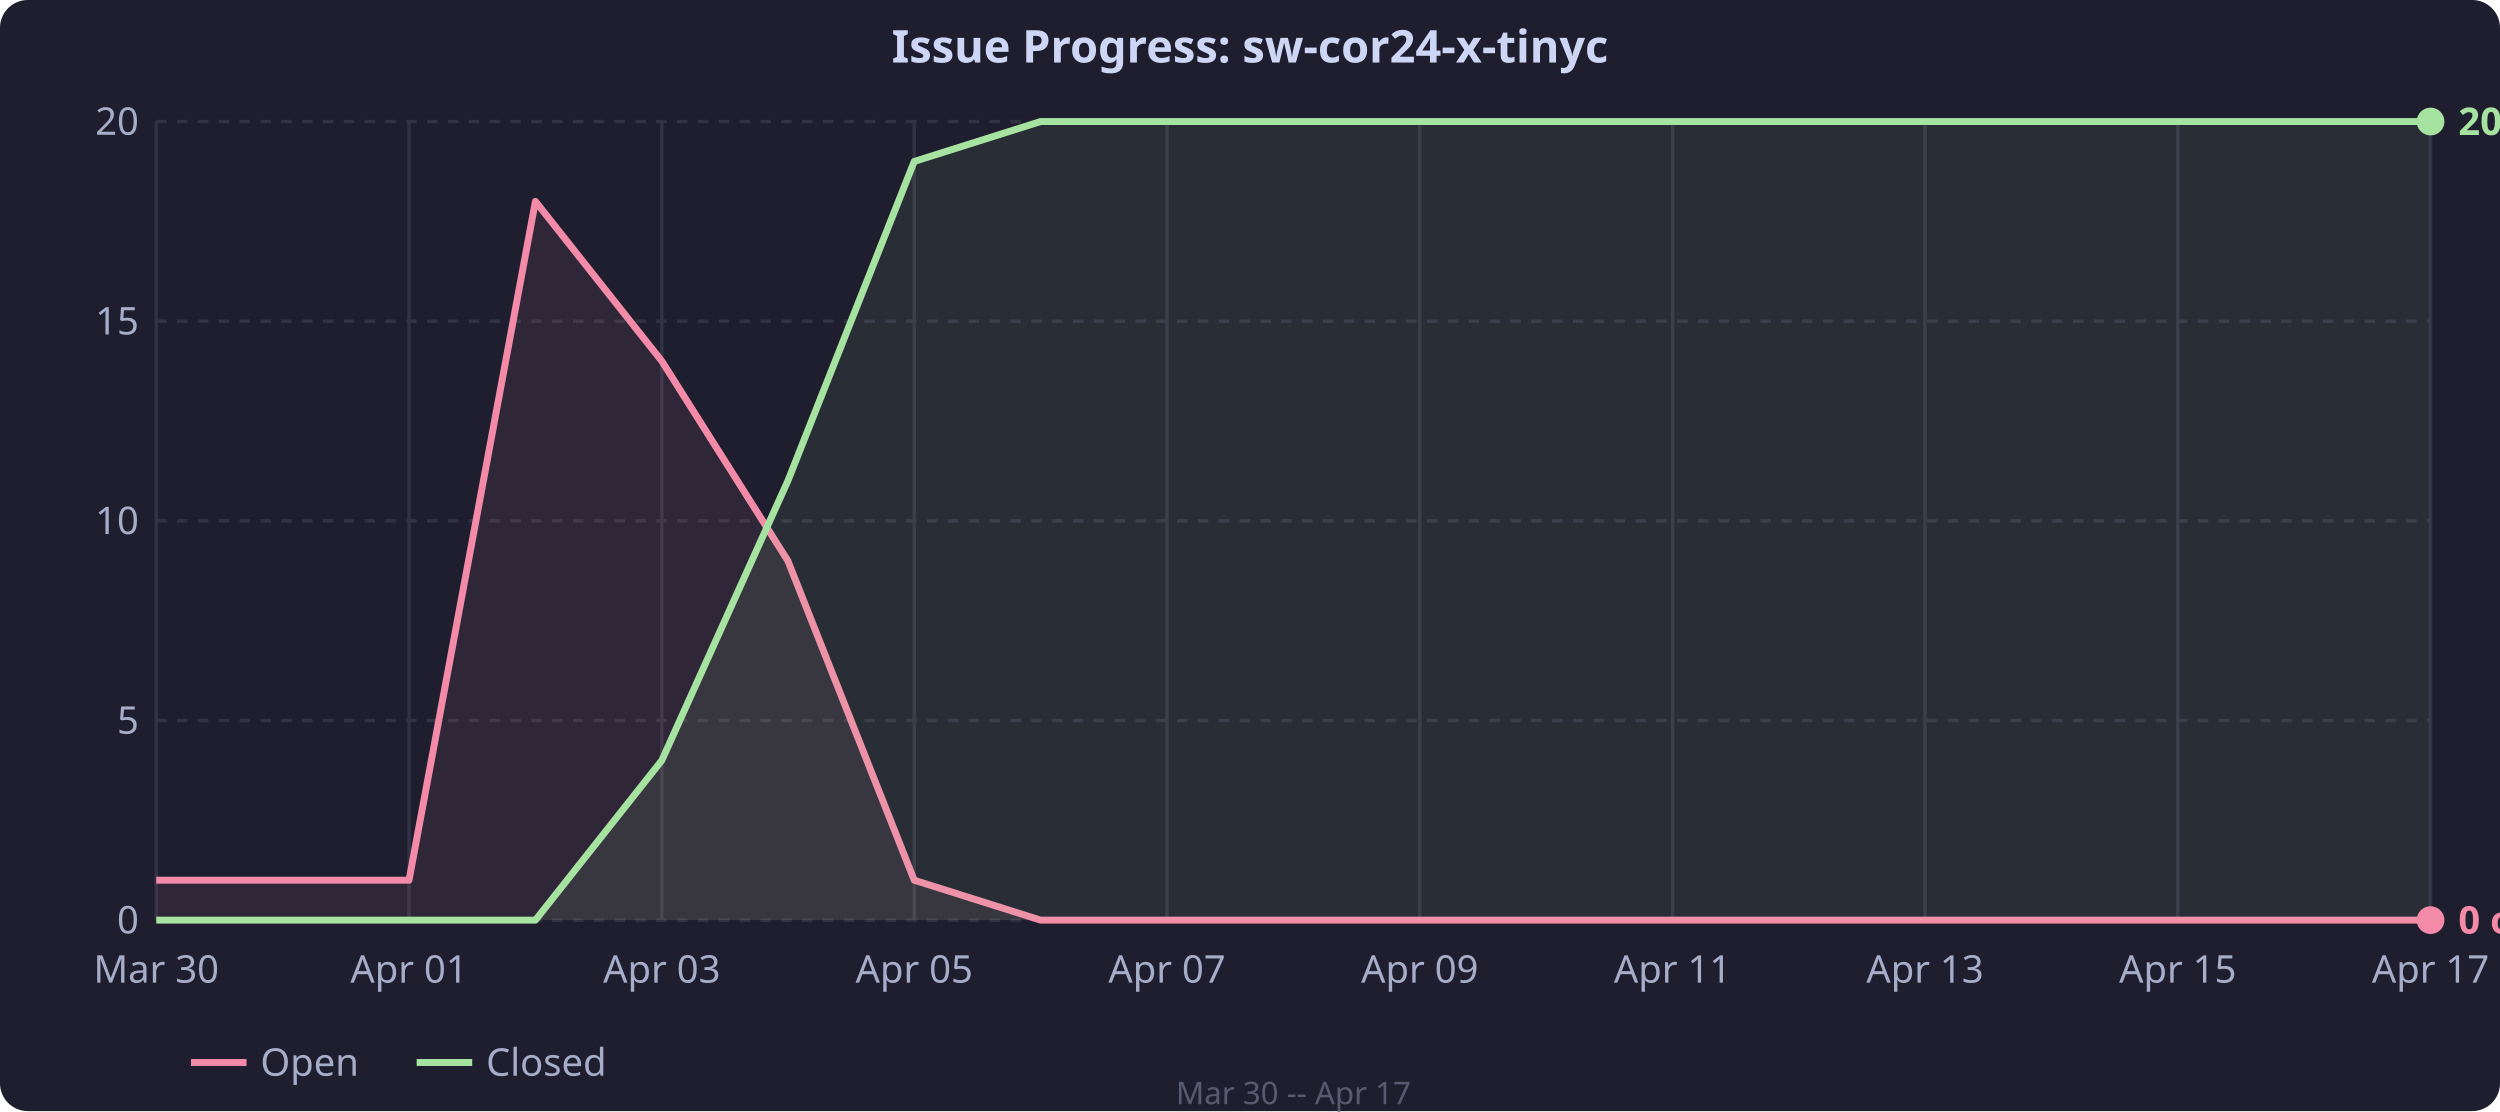
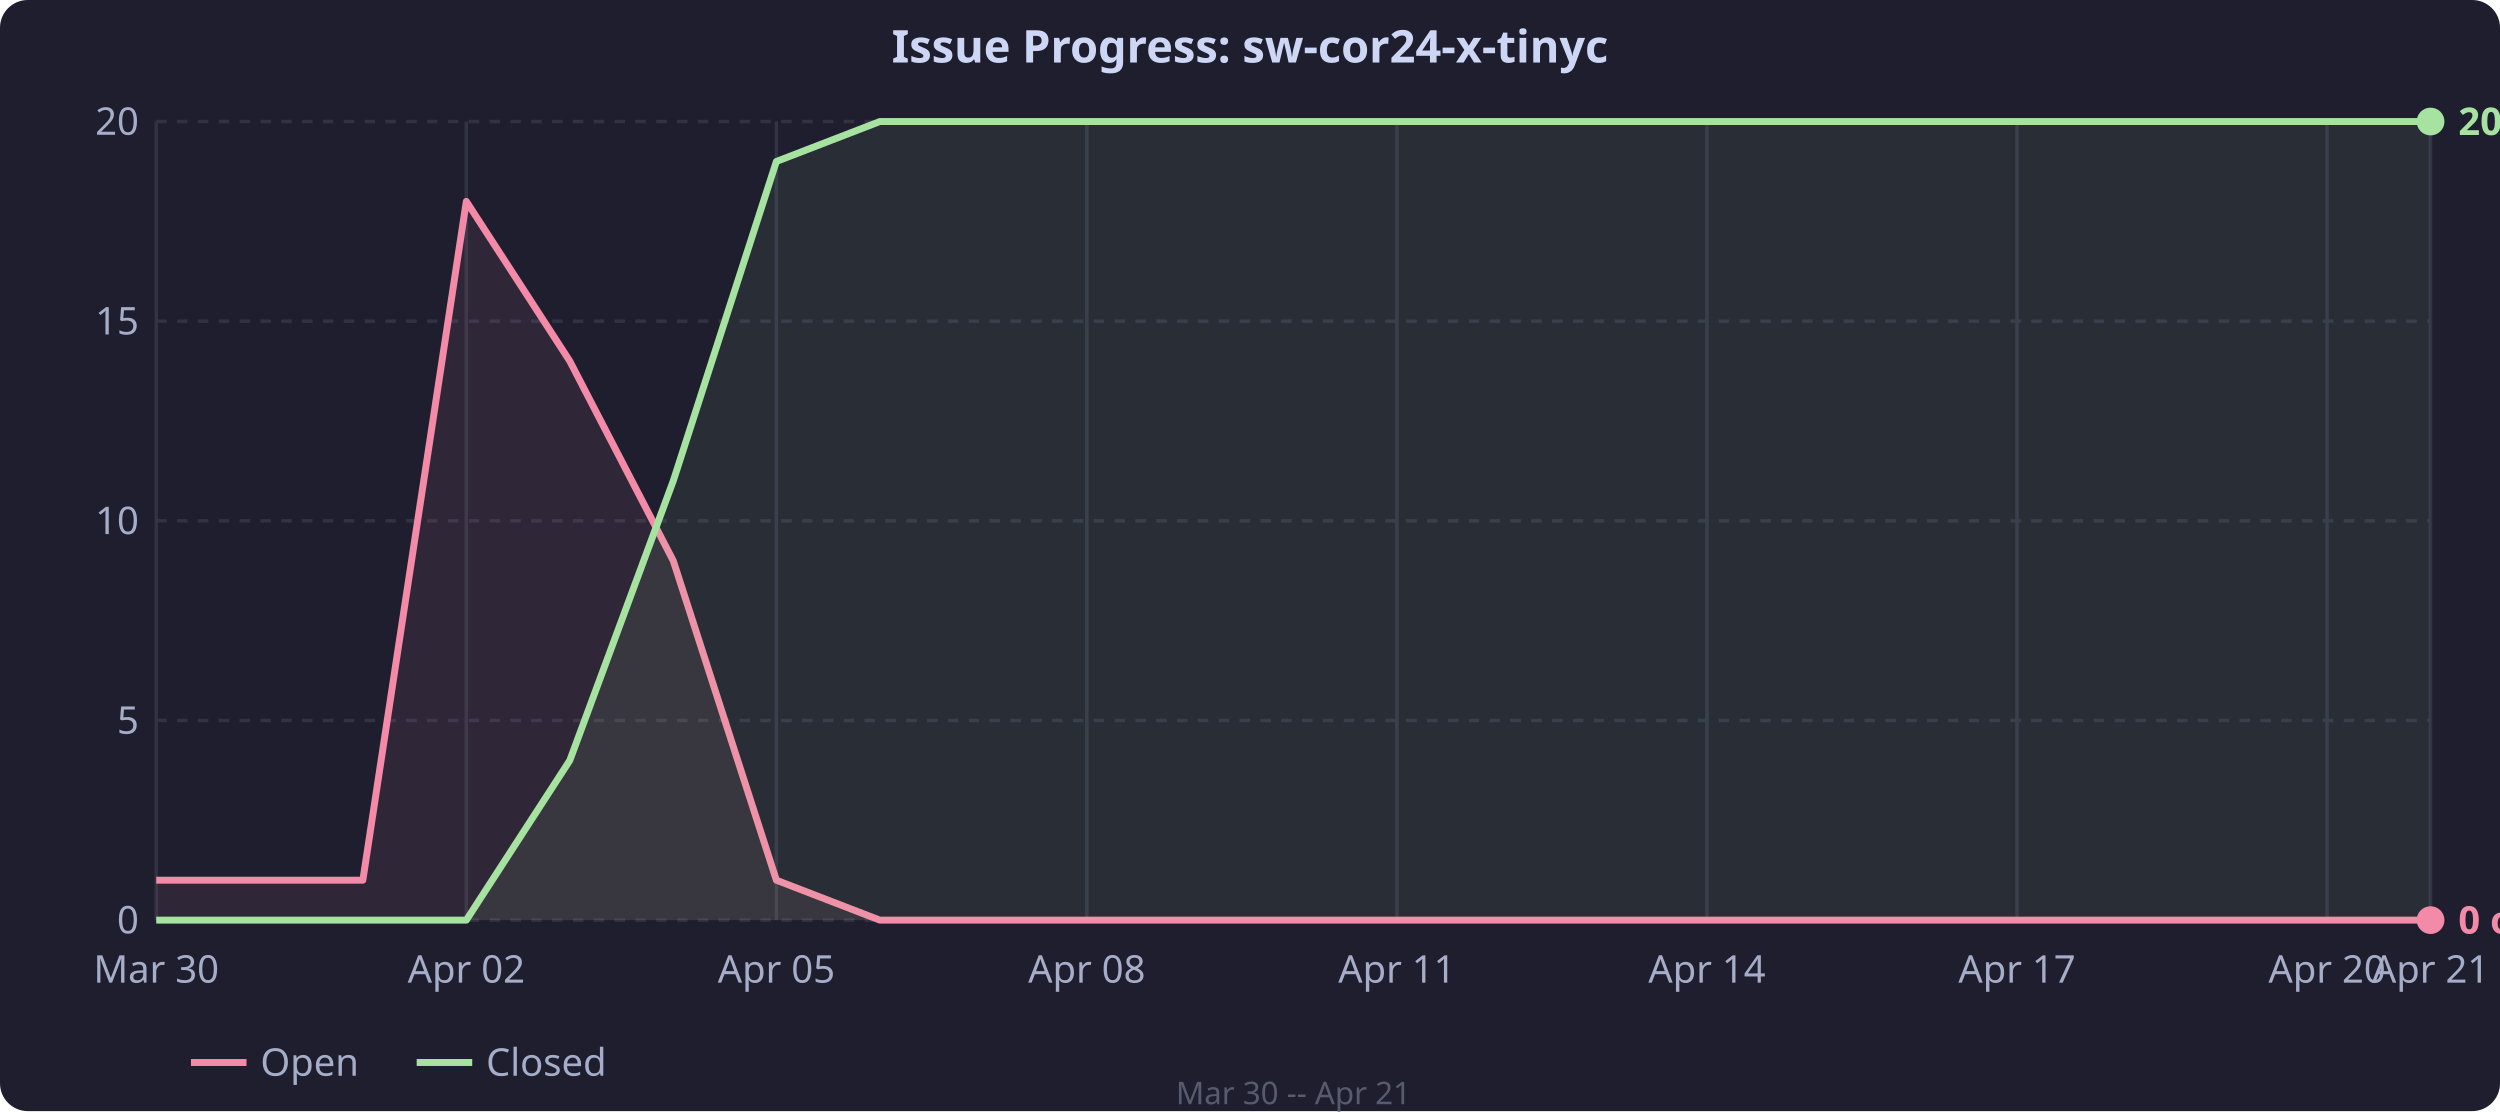
<svg xmlns="http://www.w3.org/2000/svg" viewBox="0 0 720 320" style="font-family: system-ui, sans-serif; font-size: 11px; color: #cdd6f4;">
  <rect width="720" height="320" fill="#1e1e2e" rx="8" />
  <line x1="45" y1="265.0" x2="700" y2="265.0" stroke="#313244" stroke-dasharray="3,3" />
  <text x="40" y="265.0" fill="#a6adc8" text-anchor="end" dominant-baseline="middle">0</text>
  <line x1="45" y1="207.5" x2="700" y2="207.5" stroke="#313244" stroke-dasharray="3,3" />
  <text x="40" y="207.5" fill="#a6adc8" text-anchor="end" dominant-baseline="middle">5</text>
  <line x1="45" y1="150.0" x2="700" y2="150.0" stroke="#313244" stroke-dasharray="3,3" />
  <text x="40" y="150.0" fill="#a6adc8" text-anchor="end" dominant-baseline="middle">10</text>
  <line x1="45" y1="92.5" x2="700" y2="92.5" stroke="#313244" stroke-dasharray="3,3" />
  <text x="40" y="92.5" fill="#a6adc8" text-anchor="end" dominant-baseline="middle">15</text>
  <line x1="45" y1="35.0" x2="700" y2="35.0" stroke="#313244" stroke-dasharray="3,3" />
  <text x="40" y="35.0" fill="#a6adc8" text-anchor="end" dominant-baseline="middle">20</text>
  <text x="45.0" y="283" fill="#a6adc8" text-anchor="middle">Mar 30</text>
  <line x1="45.0" y1="35" x2="45.0" y2="265" stroke="#313244" />
-   <text x="117.8" y="283" fill="#a6adc8" text-anchor="middle">Apr 01</text>
-   <line x1="117.8" y1="35" x2="117.8" y2="265" stroke="#313244" />
-   <text x="190.6" y="283" fill="#a6adc8" text-anchor="middle">Apr 03</text>
-   <line x1="190.6" y1="35" x2="190.6" y2="265" stroke="#313244" />
-   <text x="263.3" y="283" fill="#a6adc8" text-anchor="middle">Apr 05</text>
-   <line x1="263.3" y1="35" x2="263.3" y2="265" stroke="#313244" />
-   <text x="336.1" y="283" fill="#a6adc8" text-anchor="middle">Apr 07</text>
-   <line x1="336.1" y1="35" x2="336.1" y2="265" stroke="#313244" />
-   <text x="408.9" y="283" fill="#a6adc8" text-anchor="middle">Apr 09</text>
-   <line x1="408.9" y1="35" x2="408.9" y2="265" stroke="#313244" />
-   <text x="481.7" y="283" fill="#a6adc8" text-anchor="middle">Apr 11</text>
-   <line x1="481.7" y1="35" x2="481.7" y2="265" stroke="#313244" />
-   <text x="554.4" y="283" fill="#a6adc8" text-anchor="middle">Apr 13</text>
-   <line x1="554.4" y1="35" x2="554.4" y2="265" stroke="#313244" />
-   <text x="627.2" y="283" fill="#a6adc8" text-anchor="middle">Apr 15</text>
-   <line x1="627.2" y1="35" x2="627.2" y2="265" stroke="#313244" />
-   <text x="700.0" y="283" fill="#a6adc8" text-anchor="middle">Apr 17</text>
+   <text x="134.3" y="283" fill="#a6adc8" text-anchor="middle">Apr 02</text>
+   <line x1="134.3" y1="35" x2="134.3" y2="265" stroke="#313244" />
+   <text x="223.6" y="283" fill="#a6adc8" text-anchor="middle">Apr 05</text>
+   <line x1="223.6" y1="35" x2="223.6" y2="265" stroke="#313244" />
+   <text x="313.0" y="283" fill="#a6adc8" text-anchor="middle">Apr 08</text>
+   <line x1="313.0" y1="35" x2="313.0" y2="265" stroke="#313244" />
+   <text x="402.3" y="283" fill="#a6adc8" text-anchor="middle">Apr 11</text>
+   <line x1="402.3" y1="35" x2="402.3" y2="265" stroke="#313244" />
+   <text x="491.6" y="283" fill="#a6adc8" text-anchor="middle">Apr 14</text>
+   <line x1="491.6" y1="35" x2="491.6" y2="265" stroke="#313244" />
+   <text x="580.9" y="283" fill="#a6adc8" text-anchor="middle">Apr 17</text>
+   <line x1="580.9" y1="35" x2="580.9" y2="265" stroke="#313244" />
+   <text x="670.2" y="283" fill="#a6adc8" text-anchor="middle">Apr 20</text>
+   <line x1="670.2" y1="35" x2="670.2" y2="265" stroke="#313244" />
+   <text x="700.0" y="283" fill="#a6adc8" text-anchor="middle">Apr 21</text>
  <line x1="700.0" y1="35" x2="700.0" y2="265" stroke="#313244" />
-   <polygon fill="rgba(243,139,168,0.08)" points="45.0,253.5 81.4,253.5 117.8,253.5 154.2,58.0 190.6,104.0 226.9,161.5 263.3,253.5 299.7,265.0 336.1,265.0 372.5,265.0 408.9,265.0 445.3,265.0 481.7,265.0 518.1,265.0 554.4,265.0 590.8,265.0 627.2,265.0 663.6,265.0 700.0,265.0 700.0,265.0 45.0,265.0" />
-   <polyline fill="none" stroke="#f38ba8" stroke-width="2" stroke-linejoin="round" points="45.0,253.5 81.4,253.5 117.8,253.5 154.2,58.0 190.6,104.0 226.9,161.5 263.3,253.5 299.7,265.0 336.1,265.0 372.5,265.0 408.9,265.0 445.3,265.0 481.7,265.0 518.1,265.0 554.4,265.0 590.8,265.0 627.2,265.0 663.6,265.0 700.0,265.0" />
-   <polygon fill="rgba(166,227,161,0.08)" points="45.0,265.0 81.4,265.0 117.8,265.0 154.2,265.0 190.6,219.0 226.9,138.5 263.3,46.5 299.7,35.0 336.1,35.0 372.5,35.0 408.9,35.0 445.3,35.0 481.7,35.0 518.1,35.0 554.4,35.0 590.8,35.0 627.2,35.0 663.6,35.0 700.0,35.0 700.0,265.0 45.0,265.0" />
-   <polyline fill="none" stroke="#a6e3a1" stroke-width="2" stroke-linejoin="round" points="45.0,265.0 81.4,265.0 117.8,265.0 154.2,265.0 190.6,219.0 226.9,138.5 263.3,46.5 299.7,35.0 336.1,35.0 372.5,35.0 408.9,35.0 445.3,35.0 481.7,35.0 518.1,35.0 554.4,35.0 590.8,35.0 627.2,35.0 663.6,35.0 700.0,35.0" />
+   <polygon fill="rgba(243,139,168,0.08)" points="45.0,253.5 74.8,253.5 104.5,253.5 134.3,58.0 164.1,104.0 193.9,161.5 223.6,253.5 253.4,265.0 283.2,265.0 313.0,265.0 342.7,265.0 372.5,265.0 402.3,265.0 432.0,265.0 461.8,265.0 491.6,265.0 521.4,265.0 551.1,265.0 580.9,265.0 610.7,265.0 640.5,265.0 670.2,265.0 700.0,265.0 700.0,265.0 45.0,265.0" />
+   <polyline fill="none" stroke="#f38ba8" stroke-width="2" stroke-linejoin="round" points="45.0,253.5 74.8,253.5 104.5,253.5 134.3,58.0 164.1,104.0 193.9,161.5 223.6,253.5 253.4,265.0 283.2,265.0 313.0,265.0 342.7,265.0 372.5,265.0 402.3,265.0 432.0,265.0 461.8,265.0 491.6,265.0 521.4,265.0 551.1,265.0 580.9,265.0 610.7,265.0 640.5,265.0 670.2,265.0 700.0,265.0" />
+   <polygon fill="rgba(166,227,161,0.08)" points="45.0,265.0 74.8,265.0 104.5,265.0 134.3,265.0 164.1,219.0 193.9,138.5 223.6,46.5 253.4,35.0 283.2,35.0 313.0,35.0 342.7,35.0 372.5,35.0 402.3,35.0 432.0,35.0 461.8,35.0 491.6,35.0 521.4,35.0 551.1,35.0 580.9,35.0 610.7,35.0 640.5,35.0 670.2,35.0 700.0,35.0 700.0,265.0 45.0,265.0" />
+   <polyline fill="none" stroke="#a6e3a1" stroke-width="2" stroke-linejoin="round" points="45.0,265.0 74.8,265.0 104.5,265.0 134.3,265.0 164.1,219.0 193.9,138.5 223.6,46.5 253.4,35.0 283.2,35.0 313.0,35.0 342.7,35.0 372.5,35.0 402.3,35.0 432.0,35.0 461.8,35.0 491.6,35.0 521.4,35.0 551.1,35.0 580.9,35.0 610.7,35.0 640.5,35.0 670.2,35.0 700.0,35.0" />
  <circle cx="700.0" cy="265.0" r="4" fill="#f38ba8" />
  <circle cx="700.0" cy="35.0" r="4" fill="#a6e3a1" />
  <text x="708.0" y="265.0" fill="#f38ba8" text-anchor="start" dominant-baseline="middle" font-size="11px" font-weight="600">0 open</text>
  <text x="708.0" y="35.0" fill="#a6e3a1" text-anchor="start" dominant-baseline="middle" font-size="11px" font-weight="600">20 closed</text>
  <text x="360" y="18" fill="#cdd6f4" text-anchor="middle" font-size="13px" font-weight="600">Issue Progress: sw-cor24-x-tinyc</text>
  <line x1="55" y1="306" x2="71" y2="306" stroke="#f38ba8" stroke-width="2" />
  <text x="75" y="306" fill="#a6adc8" dominant-baseline="middle">Open</text>
  <line x1="120" y1="306" x2="136" y2="306" stroke="#a6e3a1" stroke-width="2" />
  <text x="140" y="306" fill="#a6adc8" dominant-baseline="middle">Closed</text>
-   <text x="372.5" y="318" fill="#585b70" text-anchor="middle" font-size="9px">Mar 30 -- Apr 17</text>
+   <text x="372.5" y="318" fill="#585b70" text-anchor="middle" font-size="9px">Mar 30 -- Apr 21</text>
</svg>
